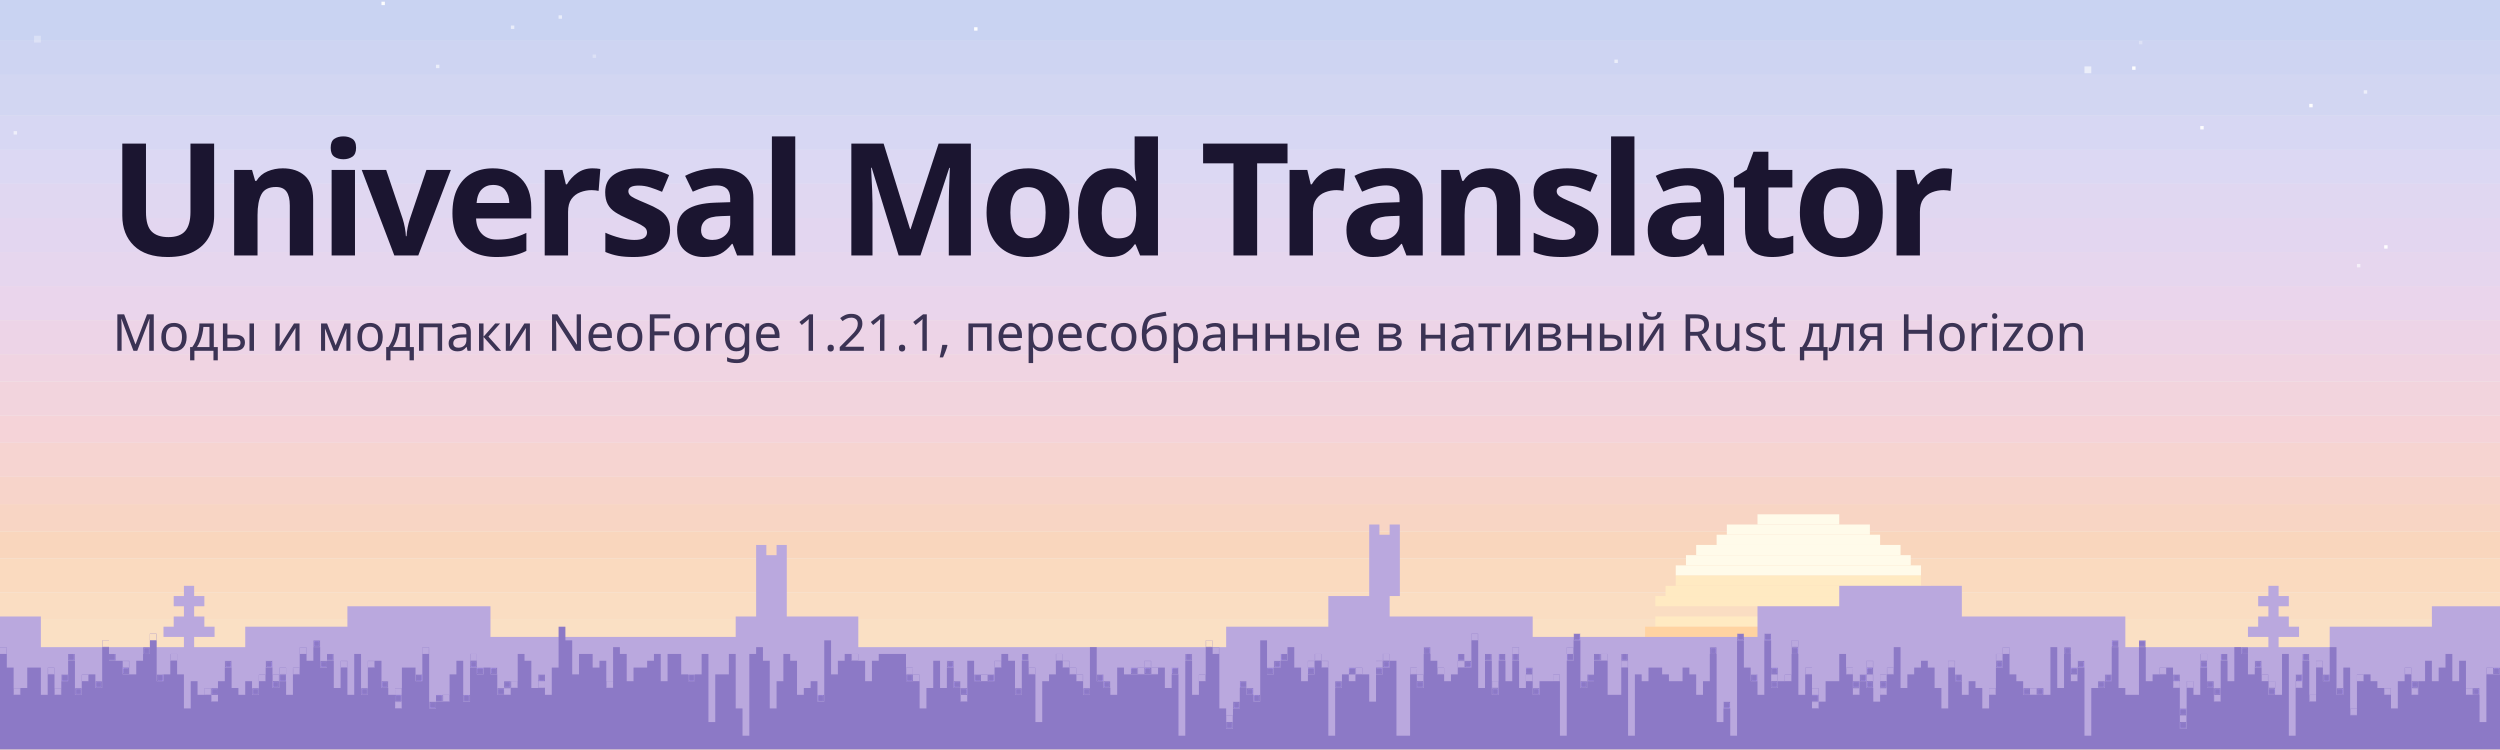
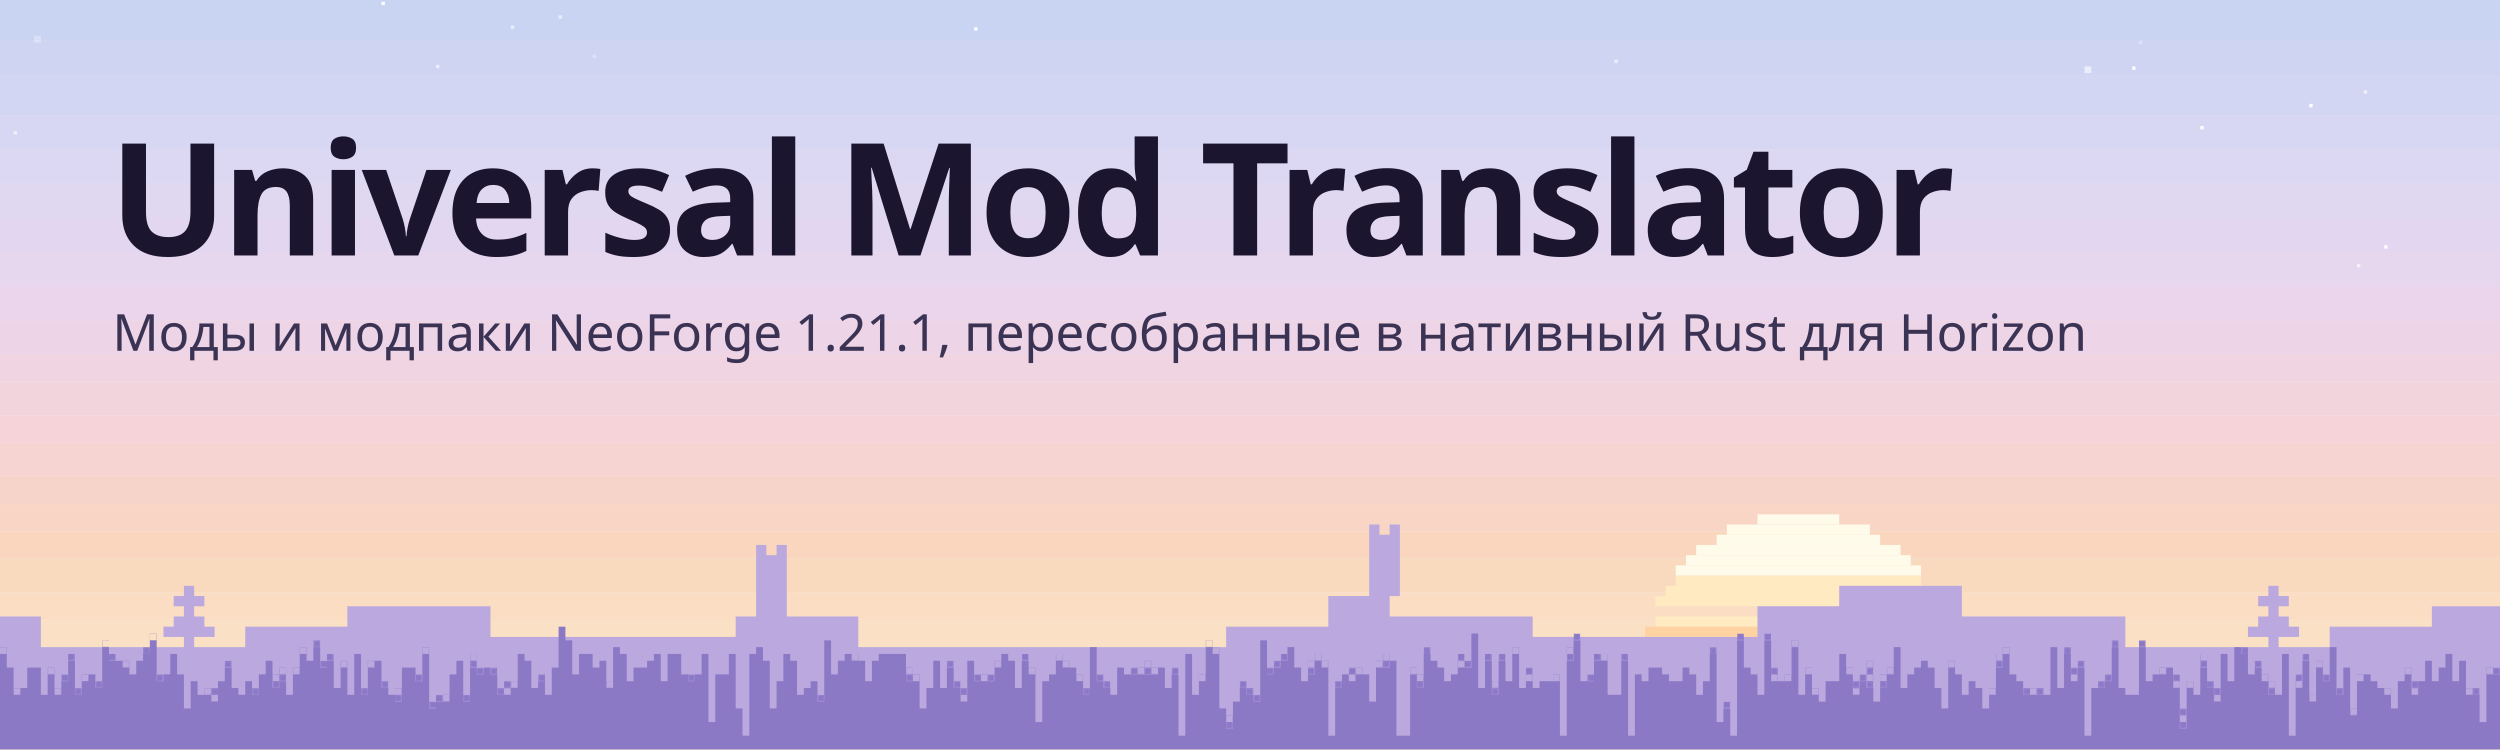
<svg xmlns="http://www.w3.org/2000/svg" viewBox="0 0 1468 440" width="1468" height="440" role="img" aria-labelledby="t d">
  <defs>
    <pattern id="scaffold" width="8" height="8" patternUnits="userSpaceOnUse">
      <rect width="4" height="4" fill="#8c79c6" />
      <rect x="4" y="4" width="4" height="4" fill="#8c79c6" />
    </pattern>
  </defs>
  <rect x="0" y="0" width="1468" height="24" fill="#c9d3f2" />
  <rect x="0" y="24" width="1468" height="20" fill="#ced4f2" />
  <rect x="0" y="44" width="1468" height="24" fill="#d2d6f2" />
  <rect x="0" y="68" width="1468" height="20" fill="#d7d7f3" />
  <rect x="0" y="88" width="1468" height="20" fill="#dcd8f3" />
  <rect x="0" y="108" width="1468" height="20" fill="#e0d7f1" />
  <rect x="0" y="128" width="1468" height="20" fill="#e3d6f0" />
  <rect x="0" y="148" width="1468" height="20" fill="#e6d6ee" />
  <rect x="0" y="168" width="1468" height="20" fill="#ead5ec" />
  <rect x="0" y="188" width="1468" height="20" fill="#edd4e7" />
  <rect x="0" y="208" width="1468" height="16" fill="#f0d4e2" />
  <rect x="0" y="224" width="1468" height="20" fill="#f2d4dd" />
  <rect x="0" y="244" width="1468" height="16" fill="#f5d3d8" />
  <rect x="0" y="260" width="1468" height="20" fill="#f6d4d1" />
  <rect x="0" y="280" width="1468" height="16" fill="#f7d4ca" />
  <rect x="0" y="296" width="1468" height="16" fill="#f8d5c4" />
  <rect x="0" y="312" width="1468" height="16" fill="#f9d6bd" />
  <rect x="0" y="328" width="1468" height="20" fill="#fadabf" />
  <rect x="0" y="348" width="1468" height="16" fill="#faddc2" />
  <rect x="0" y="364" width="1468" height="16" fill="#fae0c4" />
  <rect x="0" y="380" width="1468" height="68" fill="#fbe4c6" />
  <rect x="8" y="77" width="2" height="2" fill="#ffffff" opacity="0.6" />
  <rect x="1252" y="39" width="2" height="2" fill="#ffffff" opacity="0.95" />
  <rect x="224" y="1" width="2" height="2" fill="#ffffff" opacity="0.95" />
  <rect x="256" y="38" width="2" height="2" fill="#ffffff" opacity="0.6" />
  <rect x="1224" y="39" width="4" height="4" fill="#ffffff" opacity="0.6" />
  <rect x="300" y="15" width="2" height="2" fill="#ffffff" opacity="0.6" />
  <rect x="572" y="16" width="2" height="2" fill="#ffffff" opacity="0.95" />
  <rect x="1356" y="61" width="2" height="2" fill="#ffffff" opacity="0.95" />
  <rect x="1384" y="155" width="2" height="2" fill="#ffffff" opacity="0.6" />
  <rect x="1256" y="24" width="2" height="2" fill="#ffffff" opacity="0.3" />
  <rect x="1400" y="144" width="2" height="2" fill="#ffffff" opacity="0.95" />
  <rect x="328" y="9" width="2" height="2" fill="#ffffff" opacity="0.6" />
  <rect x="348" y="32" width="2" height="2" fill="#ffffff" opacity="0.3" />
  <rect x="1292" y="74" width="2" height="2" fill="#ffffff" opacity="0.95" />
  <rect x="20" y="21" width="4" height="4" fill="#ffffff" opacity="0.3" />
  <rect x="1388" y="53" width="2" height="2" fill="#ffffff" opacity="0.6" />
  <rect x="948" y="35" width="2" height="2" fill="#ffffff" opacity="0.6" />
  <rect x="1032" y="302" width="48" height="6" fill="#fffbea" />
  <rect x="1014" y="308" width="84" height="6" fill="#fffbea" />
  <rect x="1008" y="314" width="96" height="6" fill="#fffbea" />
  <rect x="996" y="320" width="120" height="6" fill="#fffbea" />
  <rect x="990" y="326" width="132" height="6" fill="#fffbea" />
  <rect x="984" y="332" width="144" height="6" fill="#fffbea" />
  <rect x="984" y="338" width="144" height="6" fill="#ffeac2" />
  <rect x="978" y="344" width="156" height="6" fill="#ffeac2" />
  <rect x="972" y="350" width="168" height="6" fill="#ffeac2" />
  <rect x="972" y="362" width="168" height="6" fill="#ffeac2" />
  <rect x="966" y="368" width="180" height="6" fill="#ffd3a1" />
  <rect x="966" y="380" width="180" height="6" fill="#ffd3a1" />
  <rect x="966" y="386" width="180" height="6" fill="#ffd3a1" />
  <path fill="#baa8de" d="M-612 380h108V440h-108ZM-504 368h60V440h-60ZM-444 350h36V440h-36ZM-408 362h84V440h-84ZM-324 374h132V440h-132ZM-192 356h48V440h-48ZM-144 344h72V440h-72ZM-72 362h96V440h-96ZM24 380h120V440h-120ZM144 368h60V440h-60ZM204 356h84V440h-84ZM288 374h144V440h-144ZM432 362h72V440h-72ZM504 380h108V440h-108ZM-420 308h6v6h-6ZM-408 308h6v6h-6ZM-420 314h6v6h-6ZM-414 314h6v6h-6ZM-408 314h6v6h-6ZM-420 320h6v6h-6ZM-414 320h6v6h-6ZM-408 320h6v6h-6ZM-420 326h6v6h-6ZM-414 326h6v6h-6ZM-408 326h6v6h-6ZM-420 332h6v6h-6ZM-414 332h6v6h-6ZM-408 332h6v6h-6ZM-420 338h6v6h-6ZM-414 338h6v6h-6ZM-408 338h6v6h-6ZM-420 344h6v6h-6ZM-414 344h6v6h-6ZM-408 344h6v6h-6ZM108 344h6v6h-6ZM102 350h6v6h-6ZM108 350h6v6h-6ZM114 350h6v6h-6ZM108 356h6v6h-6ZM102 362h6v6h-6ZM108 362h6v6h-6ZM114 362h6v6h-6ZM96 368h6v6h-6ZM102 368h6v6h-6ZM108 368h6v6h-6ZM114 368h6v6h-6ZM120 368h6v6h-6ZM108 374h6v6h-6ZM444 320h6v6h-6ZM456 320h6v6h-6ZM444 326h6v6h-6ZM450 326h6v6h-6ZM456 326h6v6h-6ZM444 332h6v6h-6ZM450 332h6v6h-6ZM456 332h6v6h-6ZM444 338h6v6h-6ZM450 338h6v6h-6ZM456 338h6v6h-6ZM444 344h6v6h-6ZM450 344h6v6h-6ZM456 344h6v6h-6ZM444 350h6v6h-6ZM450 350h6v6h-6ZM456 350h6v6h-6ZM444 356h6v6h-6ZM450 356h6v6h-6ZM456 356h6v6h-6ZM612 380h108V440h-108ZM720 368h60V440h-60ZM780 350h36V440h-36ZM816 362h84V440h-84ZM900 374h132V440h-132ZM1032 356h48V440h-48ZM1080 344h72V440h-72ZM1152 362h96V440h-96ZM1248 380h120V440h-120ZM1368 368h60V440h-60ZM1428 356h84V440h-84ZM1512 374h144V440h-144ZM1656 362h72V440h-72ZM1728 380h108V440h-108ZM804 308h6v6h-6ZM816 308h6v6h-6ZM804 314h6v6h-6ZM810 314h6v6h-6ZM816 314h6v6h-6ZM804 320h6v6h-6ZM810 320h6v6h-6ZM816 320h6v6h-6ZM804 326h6v6h-6ZM810 326h6v6h-6ZM816 326h6v6h-6ZM804 332h6v6h-6ZM810 332h6v6h-6ZM816 332h6v6h-6ZM804 338h6v6h-6ZM810 338h6v6h-6ZM816 338h6v6h-6ZM804 344h6v6h-6ZM810 344h6v6h-6ZM816 344h6v6h-6ZM1332 344h6v6h-6ZM1326 350h6v6h-6ZM1332 350h6v6h-6ZM1338 350h6v6h-6ZM1332 356h6v6h-6ZM1326 362h6v6h-6ZM1332 362h6v6h-6ZM1338 362h6v6h-6ZM1320 368h6v6h-6ZM1326 368h6v6h-6ZM1332 368h6v6h-6ZM1338 368h6v6h-6ZM1344 368h6v6h-6ZM1332 374h6v6h-6ZM1668 320h6v6h-6ZM1680 320h6v6h-6ZM1668 326h6v6h-6ZM1674 326h6v6h-6ZM1680 326h6v6h-6ZM1668 332h6v6h-6ZM1674 332h6v6h-6ZM1680 332h6v6h-6ZM1668 338h6v6h-6ZM1674 338h6v6h-6ZM1680 338h6v6h-6ZM1668 344h6v6h-6ZM1674 344h6v6h-6ZM1680 344h6v6h-6ZM1668 350h6v6h-6ZM1674 350h6v6h-6ZM1680 350h6v6h-6ZM1668 356h6v6h-6ZM1674 356h6v6h-6ZM1680 356h6v6h-6Z" />
-   <path fill="url(#scaffold)" d="M0 380h4v4h-4ZM8 404h4v4h-4ZM28 392h4v4h-4ZM32 404h4v4h-4ZM36 396h4v4h-4ZM40 384h4v4h-4ZM44 404h4v4h-4ZM48 396h4v4h-4ZM56 400h4v4h-4ZM60 376h4v4h-4ZM64 384h4v4h-4ZM72 388h4v8h-4ZM84 380h4v4h-4ZM88 372h4v4h-4ZM92 396h4v4h-4ZM100 384h4v4h-4ZM120 404h4v4h-4ZM124 404h4v8h-4ZM132 388h4v4h-4ZM148 404h4v4h-4ZM152 396h4v4h-4ZM156 388h4v4h-4ZM160 396h4v8h-4ZM164 392h4v8h-4ZM172 392h4v4h-4ZM176 380h4v4h-4ZM184 376h4v4h-4ZM188 388h4v4h-4ZM192 384h4v4h-4ZM200 388h4v4h-4ZM212 404h4v4h-4ZM216 388h4v4h-4ZM224 400h4v4h-4ZM232 404h4v12h-4ZM244 396h4v4h-4ZM248 380h4v4h-4ZM252 412h4v4h-4ZM256 408h4v4h-4ZM260 408h4v4h-4ZM272 408h4v4h-4ZM276 384h4v8h-4ZM280 392h4v4h-4ZM288 392h4v4h-4ZM292 404h4v4h-4ZM296 400h4v8h-4ZM300 400h4v4h-4ZM316 396h4v8h-4ZM356 400h4v4h-4ZM404 396h4v4h-4ZM480 408h4v4h-4ZM500 384h4v4h-4ZM532 392h4v8h-4ZM536 396h4v4h-4ZM556 388h4v4h-4ZM560 400h4v4h-4ZM564 404h4v8h-4ZM572 396h4v4h-4ZM576 396h4v4h-4ZM580 396h4v4h-4ZM584 388h4v4h-4ZM596 404h4v4h-4ZM600 384h4v4h-4ZM604 392h4v4h-4ZM620 384h4v4h-4ZM624 388h4v4h-4ZM628 392h4v4h-4ZM632 396h4v4h-4ZM636 404h4v4h-4ZM644 396h4v4h-4ZM648 400h4v4h-4ZM664 392h4v4h-4ZM668 392h4v4h-4ZM672 388h4v8h-4ZM676 392h4v4h-4ZM688 392h4v4h-4ZM696 384h4v4h-4ZM704 396h4v4h-4ZM708 376h4v4h-4ZM712 380h4v4h-4ZM720 420h4v8h-4ZM724 412h4v4h-4ZM728 400h4v4h-4ZM732 404h4v4h-4ZM736 408h4v4h-4ZM744 392h4v4h-4ZM748 388h4v4h-4ZM752 384h4v4h-4ZM768 388h4v8h-4ZM772 384h4v4h-4ZM776 388h4v4h-4ZM784 400h4v4h-4ZM792 392h4v8h-4ZM796 392h4v4h-4ZM808 388h4v8h-4ZM812 384h4v8h-4ZM828 392h4v4h-4ZM832 396h4v8h-4ZM836 380h4v4h-4ZM844 392h4v4h-4ZM856 384h4v8h-4ZM860 388h4v4h-4ZM864 372h4v4h-4ZM872 384h4v4h-4ZM876 400h4v8h-4ZM880 384h4v4h-4ZM888 380h4v8h-4ZM896 392h4v8h-4ZM900 404h4v4h-4ZM912 396h4v4h-4ZM920 380h4v8h-4ZM924 372h4v4h-4ZM928 400h4v4h-4ZM932 396h4v4h-4ZM936 384h4v4h-4ZM940 384h4v4h-4ZM952 384h4v8h-4ZM1004 380h4v4h-4ZM1012 412h4v4h-4ZM1020 372h4v4h-4ZM1028 396h4v4h-4ZM1036 372h4v4h-4ZM1040 392h4v12h-4ZM1048 396h4v4h-4ZM1052 376h4v8h-4ZM1060 392h4v4h-4ZM1064 404h4v12h-4ZM1084 392h4v4h-4ZM1088 400h4v8h-4ZM1092 396h4v4h-4ZM1096 388h4v16h-4ZM1104 396h4v12h-4ZM1108 392h4v4h-4ZM1144 388h4v4h-4ZM1148 396h4v4h-4ZM1168 404h4v4h-4ZM1172 384h4v8h-4ZM1176 380h4v4h-4ZM1188 404h4v4h-4ZM1192 404h4v4h-4ZM1196 404h4v4h-4ZM1212 380h4v4h-4ZM1216 392h4v8h-4ZM1220 388h4v4h-4ZM1232 400h4v4h-4ZM1236 396h4v4h-4ZM1240 376h4v4h-4ZM1256 376h4v4h-4ZM1268 392h4v4h-4ZM1276 396h4v8h-4ZM1280 416h4v12h-4ZM1284 400h4v4h-4ZM1292 384h4v8h-4ZM1296 400h4v4h-4ZM1300 404h4v8h-4ZM1304 384h4v4h-4ZM1316 380h4v4h-4ZM1324 388h4v4h-4ZM1328 396h4v4h-4ZM1332 400h4v8h-4ZM1348 396h4v8h-4ZM1352 384h4v4h-4ZM1356 408h4v4h-4ZM1360 388h4v4h-4ZM1364 396h4v4h-4ZM1372 404h4v4h-4ZM1380 416h4v4h-4ZM1384 396h4v4h-4ZM1400 404h4v4h-4ZM1412 392h4v4h-4ZM1416 400h4v8h-4ZM1448 404h4v4h-4ZM1452 404h4v4h-4ZM1460 392h4v4h-4ZM1464 392h4v4h-4Z" />
-   <path fill="#8c79c6" d="M0 384h4V440h-4ZM4 392h4V440h-4ZM8 408h4V440h-4ZM12 404h4V440h-4ZM16 392h4V440h-4ZM20 392h4V440h-4ZM24 408h4V440h-4ZM28 396h4V440h-4ZM32 408h4V440h-4ZM36 400h4V440h-4ZM40 388h4V440h-4ZM44 408h4V440h-4ZM48 400h4V440h-4ZM52 396h4V440h-4ZM56 404h4V440h-4ZM60 380h4V440h-4ZM64 388h4V440h-4ZM68 388h4V440h-4ZM72 396h4V440h-4ZM76 396h4V440h-4ZM80 388h4V440h-4ZM84 384h4V440h-4ZM88 376h4V440h-4ZM92 400h4V440h-4ZM96 396h4V440h-4ZM100 388h4V440h-4ZM104 396h4V440h-4ZM108 416h4V440h-4ZM112 400h4V440h-4ZM116 408h4V440h-4ZM120 408h4V440h-4ZM124 412h4V440h-4ZM128 400h4V440h-4ZM132 392h4V440h-4ZM136 404h4V440h-4ZM140 408h4V440h-4ZM144 400h4V440h-4ZM148 408h4V440h-4ZM152 400h4V440h-4ZM156 392h4V440h-4ZM160 404h4V440h-4ZM164 400h4V440h-4ZM168 408h4V440h-4ZM172 396h4V440h-4ZM176 384h4V440h-4ZM180 388h4V440h-4ZM184 380h4V440h-4ZM188 392h4V440h-4ZM192 388h4V440h-4ZM196 404h4V440h-4ZM200 392h4V440h-4ZM204 408h4V440h-4ZM208 384h4V440h-4ZM212 408h4V440h-4ZM216 392h4V440h-4ZM220 388h4V440h-4ZM224 404h4V440h-4ZM228 408h4V440h-4ZM232 416h4V440h-4ZM236 392h4V440h-4ZM240 392h4V440h-4ZM244 400h4V440h-4ZM248 384h4V440h-4ZM252 416h4V440h-4ZM256 412h4V440h-4ZM260 412h4V440h-4ZM264 396h4V440h-4ZM268 388h4V440h-4ZM272 412h4V440h-4ZM276 392h4V440h-4ZM280 396h4V440h-4ZM284 392h4V440h-4ZM288 396h4V440h-4ZM292 408h4V440h-4ZM296 408h4V440h-4ZM300 404h4V440h-4ZM304 384h4V440h-4ZM308 388h4V440h-4ZM312 404h4V440h-4ZM316 404h4V440h-4ZM320 408h4V440h-4ZM324 392h4V440h-4ZM328 368h4V440h-4ZM332 376h4V440h-4ZM336 396h4V440h-4ZM340 384h4V440h-4ZM344 384h4V440h-4ZM348 392h4V440h-4ZM352 388h4V440h-4ZM356 404h4V440h-4ZM360 380h4V440h-4ZM364 384h4V440h-4ZM368 400h4V440h-4ZM372 392h4V440h-4ZM376 392h4V440h-4ZM380 388h4V440h-4ZM384 384h4V440h-4ZM388 400h4V440h-4ZM392 384h4V440h-4ZM396 384h4V440h-4ZM400 396h4V440h-4ZM404 400h4V440h-4ZM408 396h4V440h-4ZM412 384h4V440h-4ZM416 424h4V440h-4ZM420 396h4V440h-4ZM424 396h4V440h-4ZM428 384h4V440h-4ZM432 416h4V440h-4ZM436 432h4V440h-4ZM440 384h4V440h-4ZM444 380h4V440h-4ZM448 388h4V440h-4ZM452 416h4V440h-4ZM456 400h4V440h-4ZM460 384h4V440h-4ZM464 388h4V440h-4ZM468 408h4V440h-4ZM472 404h4V440h-4ZM476 400h4V440h-4ZM480 412h4V440h-4ZM484 376h4V440h-4ZM488 396h4V440h-4ZM492 388h4V440h-4ZM496 384h4V440h-4ZM500 388h4V440h-4ZM504 388h4V440h-4ZM508 400h4V440h-4ZM512 388h4V440h-4ZM516 384h4V440h-4ZM520 384h4V440h-4ZM524 384h4V440h-4ZM528 384h4V440h-4ZM532 400h4V440h-4ZM536 400h4V440h-4ZM540 416h4V440h-4ZM544 404h4V440h-4ZM548 388h4V440h-4ZM552 404h4V440h-4ZM556 392h4V440h-4ZM560 404h4V440h-4ZM564 412h4V440h-4ZM568 388h4V440h-4ZM572 400h4V440h-4ZM576 400h4V440h-4ZM580 400h4V440h-4ZM584 392h4V440h-4ZM588 384h4V440h-4ZM592 388h4V440h-4ZM596 408h4V440h-4ZM600 388h4V440h-4ZM604 396h4V440h-4ZM608 424h4V440h-4ZM612 400h4V440h-4ZM616 396h4V440h-4ZM620 388h4V440h-4ZM624 392h4V440h-4ZM628 396h4V440h-4ZM632 400h4V440h-4ZM636 408h4V440h-4ZM640 380h4V440h-4ZM644 400h4V440h-4ZM648 404h4V440h-4ZM652 408h4V440h-4ZM656 392h4V440h-4ZM660 396h4V440h-4ZM664 396h4V440h-4ZM668 396h4V440h-4ZM672 396h4V440h-4ZM676 396h4V440h-4ZM680 392h4V440h-4ZM684 404h4V440h-4ZM688 396h4V440h-4ZM692 432h4V440h-4ZM696 388h4V440h-4ZM700 408h4V440h-4ZM704 400h4V440h-4ZM708 380h4V440h-4ZM712 384h4V440h-4ZM716 416h4V440h-4ZM720 428h4V440h-4ZM724 416h4V440h-4ZM728 404h4V440h-4ZM732 408h4V440h-4ZM736 412h4V440h-4ZM740 376h4V440h-4ZM744 396h4V440h-4ZM748 392h4V440h-4ZM752 388h4V440h-4ZM756 380h4V440h-4ZM760 392h4V440h-4ZM764 400h4V440h-4ZM768 396h4V440h-4ZM772 388h4V440h-4ZM776 392h4V440h-4ZM780 432h4V440h-4ZM784 404h4V440h-4ZM788 396h4V440h-4ZM792 400h4V440h-4ZM796 396h4V440h-4ZM800 396h4V440h-4ZM804 412h4V440h-4ZM808 396h4V440h-4ZM812 392h4V440h-4ZM816 388h4V440h-4ZM820 432h4V440h-4ZM824 432h4V440h-4ZM828 396h4V440h-4ZM832 404h4V440h-4ZM836 384h4V440h-4ZM840 388h4V440h-4ZM844 396h4V440h-4ZM848 400h4V440h-4ZM852 396h4V440h-4ZM856 392h4V440h-4ZM860 392h4V440h-4ZM864 376h4V440h-4ZM868 404h4V440h-4ZM872 388h4V440h-4ZM876 408h4V440h-4ZM880 388h4V440h-4ZM884 400h4V440h-4ZM888 388h4V440h-4ZM892 404h4V440h-4ZM896 400h4V440h-4ZM900 408h4V440h-4ZM904 400h4V440h-4ZM908 400h4V440h-4ZM912 400h4V440h-4ZM916 432h4V440h-4ZM920 388h4V440h-4ZM924 376h4V440h-4ZM928 404h4V440h-4ZM932 400h4V440h-4ZM936 388h4V440h-4ZM940 388h4V440h-4ZM944 408h4V440h-4ZM948 408h4V440h-4ZM952 392h4V440h-4ZM956 432h4V440h-4ZM960 396h4V440h-4ZM964 400h4V440h-4ZM968 392h4V440h-4ZM972 392h4V440h-4ZM976 396h4V440h-4ZM980 400h4V440h-4ZM984 400h4V440h-4ZM988 392h4V440h-4ZM992 396h4V440h-4ZM996 408h4V440h-4ZM1000 400h4V440h-4ZM1004 384h4V440h-4ZM1008 424h4V440h-4ZM1012 416h4V440h-4ZM1016 432h4V440h-4ZM1020 376h4V440h-4ZM1024 392h4V440h-4ZM1028 400h4V440h-4ZM1032 408h4V440h-4ZM1036 376h4V440h-4ZM1040 404h4V440h-4ZM1044 400h4V440h-4ZM1048 400h4V440h-4ZM1052 384h4V440h-4ZM1056 408h4V440h-4ZM1060 396h4V440h-4ZM1064 416h4V440h-4ZM1068 412h4V440h-4ZM1072 400h4V440h-4ZM1076 400h4V440h-4ZM1080 384h4V440h-4ZM1084 396h4V440h-4ZM1088 408h4V440h-4ZM1092 400h4V440h-4ZM1096 404h4V440h-4ZM1100 412h4V440h-4ZM1104 408h4V440h-4ZM1108 396h4V440h-4ZM1112 380h4V440h-4ZM1116 404h4V440h-4ZM1120 396h4V440h-4ZM1124 392h4V440h-4ZM1128 388h4V440h-4ZM1132 392h4V440h-4ZM1136 404h4V440h-4ZM1140 416h4V440h-4ZM1144 392h4V440h-4ZM1148 400h4V440h-4ZM1152 408h4V440h-4ZM1156 400h4V440h-4ZM1160 404h4V440h-4ZM1164 416h4V440h-4ZM1168 408h4V440h-4ZM1172 392h4V440h-4ZM1176 384h4V440h-4ZM1180 396h4V440h-4ZM1184 400h4V440h-4ZM1188 408h4V440h-4ZM1192 408h4V440h-4ZM1196 408h4V440h-4ZM1200 408h4V440h-4ZM1204 380h4V440h-4ZM1208 404h4V440h-4ZM1212 384h4V440h-4ZM1216 400h4V440h-4ZM1220 392h4V440h-4ZM1224 432h4V440h-4ZM1228 404h4V440h-4ZM1232 404h4V440h-4ZM1236 400h4V440h-4ZM1240 380h4V440h-4ZM1244 404h4V440h-4ZM1248 408h4V440h-4ZM1252 408h4V440h-4ZM1256 380h4V440h-4ZM1260 400h4V440h-4ZM1264 396h4V440h-4ZM1268 396h4V440h-4ZM1272 392h4V440h-4ZM1276 404h4V440h-4ZM1280 428h4V440h-4ZM1284 404h4V440h-4ZM1288 408h4V440h-4ZM1292 392h4V440h-4ZM1296 404h4V440h-4ZM1300 412h4V440h-4ZM1304 388h4V440h-4ZM1308 400h4V440h-4ZM1312 380h4V440h-4ZM1316 384h4V440h-4ZM1320 396h4V440h-4ZM1324 392h4V440h-4ZM1328 400h4V440h-4ZM1332 408h4V440h-4ZM1336 408h4V440h-4ZM1340 384h4V440h-4ZM1344 432h4V440h-4ZM1348 404h4V440h-4ZM1352 388h4V440h-4ZM1356 412h4V440h-4ZM1360 392h4V440h-4ZM1364 400h4V440h-4ZM1368 380h4V440h-4ZM1372 408h4V440h-4ZM1376 392h4V440h-4ZM1380 420h4V440h-4ZM1384 400h4V440h-4ZM1388 396h4V440h-4ZM1392 400h4V440h-4ZM1396 404h4V440h-4ZM1400 408h4V440h-4ZM1404 416h4V440h-4ZM1408 400h4V440h-4ZM1412 396h4V440h-4ZM1416 408h4V440h-4ZM1420 400h4V440h-4ZM1424 388h4V440h-4ZM1428 400h4V440h-4ZM1432 392h4V440h-4ZM1436 384h4V440h-4ZM1440 400h4V440h-4ZM1444 388h4V440h-4ZM1448 408h4V440h-4ZM1452 408h4V440h-4ZM1456 424h4V440h-4ZM1460 396h4V440h-4ZM1464 396h4V440h-4Z" />
+   <path fill="url(#scaffold)" d="M0 380h4v4h-4ZM8 404h4v4h-4ZM28 392h4v4h-4ZM32 404h4v4h-4ZM36 396h4v4h-4ZM40 384h4v4h-4ZM44 404h4v4h-4ZM48 396h4v4h-4ZM56 400h4v4h-4ZM60 376h4v4h-4ZM64 384h4v4h-4ZM72 388h4v4h-4ZM84 380h4v4h-4ZM88 372h4v4h-4ZM92 396h4v4h-4ZM120 404h4v4h-4ZM124 404h4v8h-4ZM132 388h4v4h-4ZM148 404h4v4h-4ZM160 396h4v8h-4ZM164 392h4v8h-4ZM172 392h4v4h-4ZM176 380h4v4h-4ZM184 376h4v4h-4ZM188 388h4v4h-4ZM192 384h4v4h-4ZM200 388h4v4h-4ZM212 404h4v4h-4ZM216 388h4v4h-4ZM224 400h4v4h-4ZM232 404h4v8h-4ZM244 396h4v4h-4ZM248 380h4v4h-4ZM252 412h4v4h-4ZM256 408h4v4h-4ZM260 408h4v4h-4ZM272 408h4v4h-4ZM276 384h4v8h-4ZM280 392h4v4h-4ZM288 392h4v4h-4ZM292 404h4v4h-4ZM296 400h4v8h-4ZM300 400h4v4h-4ZM316 396h4v4h-4ZM356 400h4v4h-4ZM404 396h4v4h-4ZM480 408h4v4h-4ZM500 384h4v4h-4ZM532 392h4v8h-4ZM536 396h4v4h-4ZM556 388h4v4h-4ZM560 400h4v4h-4ZM564 404h4v8h-4ZM572 396h4v4h-4ZM576 396h4v4h-4ZM580 396h4v4h-4ZM584 388h4v4h-4ZM600 384h4v4h-4ZM604 392h4v4h-4ZM620 384h4v4h-4ZM624 388h4v4h-4ZM632 396h4v4h-4ZM636 404h4v4h-4ZM644 396h4v4h-4ZM648 400h4v4h-4ZM664 392h4v4h-4ZM668 392h4v4h-4ZM672 388h4v8h-4ZM676 392h4v4h-4ZM688 392h4v4h-4ZM704 396h4v4h-4ZM708 376h4v4h-4ZM712 380h4v4h-4ZM720 420h4v8h-4ZM728 400h4v4h-4ZM732 404h4v4h-4ZM736 408h4v4h-4ZM744 392h4v4h-4ZM748 388h4v4h-4ZM752 384h4v4h-4ZM768 388h4v8h-4ZM772 384h4v4h-4ZM776 388h4v4h-4ZM784 400h4v4h-4ZM792 392h4v8h-4ZM796 392h4v4h-4ZM808 388h4v4h-4ZM812 384h4v8h-4ZM828 392h4v4h-4ZM832 396h4v8h-4ZM836 380h4v4h-4ZM856 384h4v8h-4ZM860 388h4v4h-4ZM872 384h4v4h-4ZM876 400h4v8h-4ZM880 384h4v4h-4ZM888 380h4v4h-4ZM896 392h4v8h-4ZM912 396h4v4h-4ZM920 380h4v8h-4ZM924 372h4v4h-4ZM932 396h4v4h-4ZM936 384h4v4h-4ZM940 384h4v4h-4ZM952 384h4v4h-4ZM1004 380h4v4h-4ZM1012 412h4v4h-4ZM1020 372h4v4h-4ZM1036 372h4v4h-4ZM1040 392h4v8h-4ZM1048 396h4v4h-4ZM1052 376h4v4h-4ZM1060 392h4v4h-4ZM1064 404h4v4h-4ZM1084 392h4v4h-4ZM1088 400h4v8h-4ZM1092 396h4v4h-4ZM1096 388h4v16h-4ZM1104 396h4v8h-4ZM1108 392h4v4h-4ZM1144 388h4v4h-4ZM1168 404h4v4h-4ZM1172 384h4v8h-4ZM1176 380h4v4h-4ZM1188 404h4v4h-4ZM1192 404h4v4h-4ZM1196 404h4v4h-4ZM1212 380h4v4h-4ZM1216 392h4v8h-4ZM1220 388h4v4h-4ZM1232 400h4v4h-4ZM1236 396h4v4h-4ZM1240 376h4v4h-4ZM1256 376h4v4h-4ZM1268 392h4v4h-4ZM1276 396h4v8h-4ZM1280 416h4v12h-4ZM1284 400h4v4h-4ZM1292 384h4v8h-4ZM1296 400h4v4h-4ZM1300 404h4v8h-4ZM1316 380h4v4h-4ZM1324 388h4v4h-4ZM1328 396h4v4h-4ZM1332 400h4v8h-4ZM1348 396h4v8h-4ZM1352 384h4v4h-4ZM1356 408h4v4h-4ZM1360 388h4v4h-4ZM1364 396h4v4h-4ZM1372 404h4v4h-4ZM1380 416h4v4h-4ZM1384 396h4v4h-4ZM1400 404h4v4h-4ZM1412 392h4v4h-4ZM1416 400h4v8h-4ZM1448 404h4v4h-4ZM1452 404h4v4h-4ZM1460 392h4v4h-4ZM1464 392h4v4h-4Z" />
+   <path fill="#8c79c6" d="M0 384h4V440h-4ZM4 392h4V440h-4ZM8 408h4V440h-4ZM12 404h4V440h-4ZM16 392h4V440h-4ZM20 392h4V440h-4ZM24 408h4V440h-4ZM28 396h4V440h-4ZM32 408h4V440h-4ZM36 400h4V440h-4ZM40 388h4V440h-4ZM44 408h4V440h-4ZM48 400h4V440h-4ZM52 396h4V440h-4ZM56 404h4V440h-4ZM60 380h4V440h-4ZM64 388h4V440h-4ZM68 388h4V440h-4ZM72 392h4V440h-4ZM76 396h4V440h-4ZM80 388h4V440h-4ZM84 384h4V440h-4ZM88 376h4V440h-4ZM92 400h4V440h-4ZM96 396h4V440h-4ZM100 384h4V440h-4ZM104 396h4V440h-4ZM108 416h4V440h-4ZM112 400h4V440h-4ZM116 408h4V440h-4ZM120 408h4V440h-4ZM124 412h4V440h-4ZM128 400h4V440h-4ZM132 392h4V440h-4ZM136 404h4V440h-4ZM140 408h4V440h-4ZM144 400h4V440h-4ZM148 408h4V440h-4ZM152 396h4V440h-4ZM156 388h4V440h-4ZM160 404h4V440h-4ZM164 400h4V440h-4ZM168 408h4V440h-4ZM172 396h4V440h-4ZM176 384h4V440h-4ZM180 388h4V440h-4ZM184 380h4V440h-4ZM188 392h4V440h-4ZM192 388h4V440h-4ZM196 404h4V440h-4ZM200 392h4V440h-4ZM204 408h4V440h-4ZM208 384h4V440h-4ZM212 408h4V440h-4ZM216 392h4V440h-4ZM220 388h4V440h-4ZM224 404h4V440h-4ZM228 408h4V440h-4ZM232 412h4V440h-4ZM236 392h4V440h-4ZM240 392h4V440h-4ZM244 400h4V440h-4ZM248 384h4V440h-4ZM252 416h4V440h-4ZM256 412h4V440h-4ZM260 412h4V440h-4ZM264 396h4V440h-4ZM268 388h4V440h-4ZM272 412h4V440h-4ZM276 392h4V440h-4ZM280 396h4V440h-4ZM284 392h4V440h-4ZM288 396h4V440h-4ZM292 408h4V440h-4ZM296 408h4V440h-4ZM300 404h4V440h-4ZM304 384h4V440h-4ZM308 388h4V440h-4ZM312 404h4V440h-4ZM316 400h4V440h-4ZM320 408h4V440h-4ZM324 392h4V440h-4ZM328 368h4V440h-4ZM332 376h4V440h-4ZM336 396h4V440h-4ZM340 384h4V440h-4ZM344 384h4V440h-4ZM348 392h4V440h-4ZM352 388h4V440h-4ZM356 404h4V440h-4ZM360 380h4V440h-4ZM364 384h4V440h-4ZM368 400h4V440h-4ZM372 392h4V440h-4ZM376 392h4V440h-4ZM380 388h4V440h-4ZM384 384h4V440h-4ZM388 400h4V440h-4ZM392 384h4V440h-4ZM396 384h4V440h-4ZM400 396h4V440h-4ZM404 400h4V440h-4ZM408 396h4V440h-4ZM412 384h4V440h-4ZM416 424h4V440h-4ZM420 396h4V440h-4ZM424 396h4V440h-4ZM428 384h4V440h-4ZM432 416h4V440h-4ZM436 432h4V440h-4ZM440 384h4V440h-4ZM444 380h4V440h-4ZM448 388h4V440h-4ZM452 416h4V440h-4ZM456 400h4V440h-4ZM460 384h4V440h-4ZM464 388h4V440h-4ZM468 408h4V440h-4ZM472 404h4V440h-4ZM476 400h4V440h-4ZM480 412h4V440h-4ZM484 376h4V440h-4ZM488 396h4V440h-4ZM492 388h4V440h-4ZM496 384h4V440h-4ZM500 388h4V440h-4ZM504 388h4V440h-4ZM508 400h4V440h-4ZM512 388h4V440h-4ZM516 384h4V440h-4ZM520 384h4V440h-4ZM524 384h4V440h-4ZM528 384h4V440h-4ZM532 400h4V440h-4ZM536 400h4V440h-4ZM540 416h4V440h-4ZM544 404h4V440h-4ZM548 388h4V440h-4ZM552 404h4V440h-4ZM556 392h4V440h-4ZM560 404h4V440h-4ZM564 412h4V440h-4ZM568 388h4V440h-4ZM572 400h4V440h-4ZM576 400h4V440h-4ZM580 400h4V440h-4ZM584 392h4V440h-4ZM588 384h4V440h-4ZM592 388h4V440h-4ZM596 404h4V440h-4ZM600 388h4V440h-4ZM604 396h4V440h-4ZM608 424h4V440h-4ZM612 400h4V440h-4ZM616 396h4V440h-4ZM620 388h4V440h-4ZM624 392h4V440h-4ZM628 392h4V440h-4ZM632 400h4V440h-4ZM636 408h4V440h-4ZM640 380h4V440h-4ZM644 400h4V440h-4ZM648 404h4V440h-4ZM652 408h4V440h-4ZM656 392h4V440h-4ZM660 396h4V440h-4ZM664 396h4V440h-4ZM668 396h4V440h-4ZM672 396h4V440h-4ZM676 396h4V440h-4ZM680 392h4V440h-4ZM684 404h4V440h-4ZM688 396h4V440h-4ZM692 432h4V440h-4ZM696 384h4V440h-4ZM700 408h4V440h-4ZM704 400h4V440h-4ZM708 380h4V440h-4ZM712 384h4V440h-4ZM716 416h4V440h-4ZM720 428h4V440h-4ZM724 412h4V440h-4ZM728 404h4V440h-4ZM732 408h4V440h-4ZM736 412h4V440h-4ZM740 376h4V440h-4ZM744 396h4V440h-4ZM748 392h4V440h-4ZM752 388h4V440h-4ZM756 380h4V440h-4ZM760 392h4V440h-4ZM764 400h4V440h-4ZM768 396h4V440h-4ZM772 388h4V440h-4ZM776 392h4V440h-4ZM780 432h4V440h-4ZM784 404h4V440h-4ZM788 396h4V440h-4ZM792 400h4V440h-4ZM796 396h4V440h-4ZM800 396h4V440h-4ZM804 412h4V440h-4ZM808 392h4V440h-4ZM812 392h4V440h-4ZM816 388h4V440h-4ZM820 432h4V440h-4ZM824 432h4V440h-4ZM828 396h4V440h-4ZM832 404h4V440h-4ZM836 384h4V440h-4ZM840 388h4V440h-4ZM844 392h4V440h-4ZM848 400h4V440h-4ZM852 396h4V440h-4ZM856 392h4V440h-4ZM860 392h4V440h-4ZM864 372h4V440h-4ZM868 404h4V440h-4ZM872 388h4V440h-4ZM876 408h4V440h-4ZM880 388h4V440h-4ZM884 400h4V440h-4ZM888 384h4V440h-4ZM892 404h4V440h-4ZM896 400h4V440h-4ZM900 404h4V440h-4ZM904 400h4V440h-4ZM908 400h4V440h-4ZM912 400h4V440h-4ZM916 432h4V440h-4ZM920 388h4V440h-4ZM924 376h4V440h-4ZM928 400h4V440h-4ZM932 400h4V440h-4ZM936 388h4V440h-4ZM940 388h4V440h-4ZM944 408h4V440h-4ZM948 408h4V440h-4ZM952 388h4V440h-4ZM956 432h4V440h-4ZM960 396h4V440h-4ZM964 400h4V440h-4ZM968 392h4V440h-4ZM972 392h4V440h-4ZM976 396h4V440h-4ZM980 400h4V440h-4ZM984 400h4V440h-4ZM988 392h4V440h-4ZM992 396h4V440h-4ZM996 408h4V440h-4ZM1000 400h4V440h-4ZM1004 384h4V440h-4ZM1008 424h4V440h-4ZM1012 416h4V440h-4ZM1016 432h4V440h-4ZM1020 376h4V440h-4ZM1024 392h4V440h-4ZM1028 396h4V440h-4ZM1032 408h4V440h-4ZM1036 376h4V440h-4ZM1040 400h4V440h-4ZM1044 400h4V440h-4ZM1048 400h4V440h-4ZM1052 380h4V440h-4ZM1056 408h4V440h-4ZM1060 396h4V440h-4ZM1064 408h4V440h-4ZM1068 412h4V440h-4ZM1072 400h4V440h-4ZM1076 400h4V440h-4ZM1080 384h4V440h-4ZM1084 396h4V440h-4ZM1088 408h4V440h-4ZM1092 400h4V440h-4ZM1096 404h4V440h-4ZM1100 412h4V440h-4ZM1104 404h4V440h-4ZM1108 396h4V440h-4ZM1112 380h4V440h-4ZM1116 404h4V440h-4ZM1120 396h4V440h-4ZM1124 392h4V440h-4ZM1128 388h4V440h-4ZM1132 392h4V440h-4ZM1136 404h4V440h-4ZM1140 416h4V440h-4ZM1144 392h4V440h-4ZM1148 396h4V440h-4ZM1152 408h4V440h-4ZM1156 400h4V440h-4ZM1160 404h4V440h-4ZM1164 416h4V440h-4ZM1168 408h4V440h-4ZM1172 392h4V440h-4ZM1176 384h4V440h-4ZM1180 396h4V440h-4ZM1184 400h4V440h-4ZM1188 408h4V440h-4ZM1192 408h4V440h-4ZM1196 408h4V440h-4ZM1200 408h4V440h-4ZM1204 380h4V440h-4ZM1208 404h4V440h-4ZM1212 384h4V440h-4ZM1216 400h4V440h-4ZM1220 392h4V440h-4ZM1224 432h4V440h-4ZM1228 404h4V440h-4ZM1232 404h4V440h-4ZM1236 400h4V440h-4ZM1240 380h4V440h-4ZM1244 404h4V440h-4ZM1248 408h4V440h-4ZM1252 408h4V440h-4ZM1256 380h4V440h-4ZM1260 400h4V440h-4ZM1264 396h4V440h-4ZM1268 396h4V440h-4ZM1272 392h4V440h-4ZM1276 404h4V440h-4ZM1280 428h4V440h-4ZM1284 404h4V440h-4ZM1288 408h4V440h-4ZM1292 392h4V440h-4ZM1296 404h4V440h-4ZM1300 412h4V440h-4ZM1304 384h4V440h-4ZM1308 400h4V440h-4ZM1312 380h4V440h-4ZM1316 384h4V440h-4ZM1320 396h4V440h-4ZM1324 392h4V440h-4ZM1328 400h4V440h-4ZM1332 408h4V440h-4ZM1336 408h4V440h-4ZM1340 384h4V440h-4ZM1344 432h4V440h-4ZM1348 404h4V440h-4ZM1352 388h4V440h-4ZM1356 412h4V440h-4ZM1360 392h4V440h-4ZM1364 400h4V440h-4ZM1368 380h4V440h-4ZM1372 408h4V440h-4ZM1376 392h4V440h-4ZM1380 420h4V440h-4ZM1384 400h4V440h-4ZM1388 396h4V440h-4ZM1392 400h4V440h-4ZM1396 404h4V440h-4ZM1400 408h4V440h-4ZM1404 416h4V440h-4ZM1408 400h4V440h-4ZM1412 396h4V440h-4ZM1416 408h4V440h-4ZM1420 400h4V440h-4ZM1424 388h4V440h-4ZM1428 400h4V440h-4ZM1432 392h4V440h-4ZM1436 384h4V440h-4ZM1440 400h4V440h-4ZM1444 388h4V440h-4ZM1448 408h4V440h-4ZM1452 408h4V440h-4ZM1456 424h4V440h-4ZM1460 396h4V440h-4ZM1464 396h4V440h-4Z" />
  <text x="64.0" y="150.0" font-family="'HZ Bricolage Display', sans-serif" font-weight="700" font-size="92" fill="#1b1530" letter-spacing="-3.22">Universal Mod Translator</text>
  <text x="66.0" y="206.0" font-family="'HZ Bricolage', sans-serif" font-weight="500" font-size="30" fill="#3b3354" letter-spacing="-0.15">Моды и модпаки NeoForge 1.21.1, пересобранные в нативный Rust для Horizon</text>
</svg>
